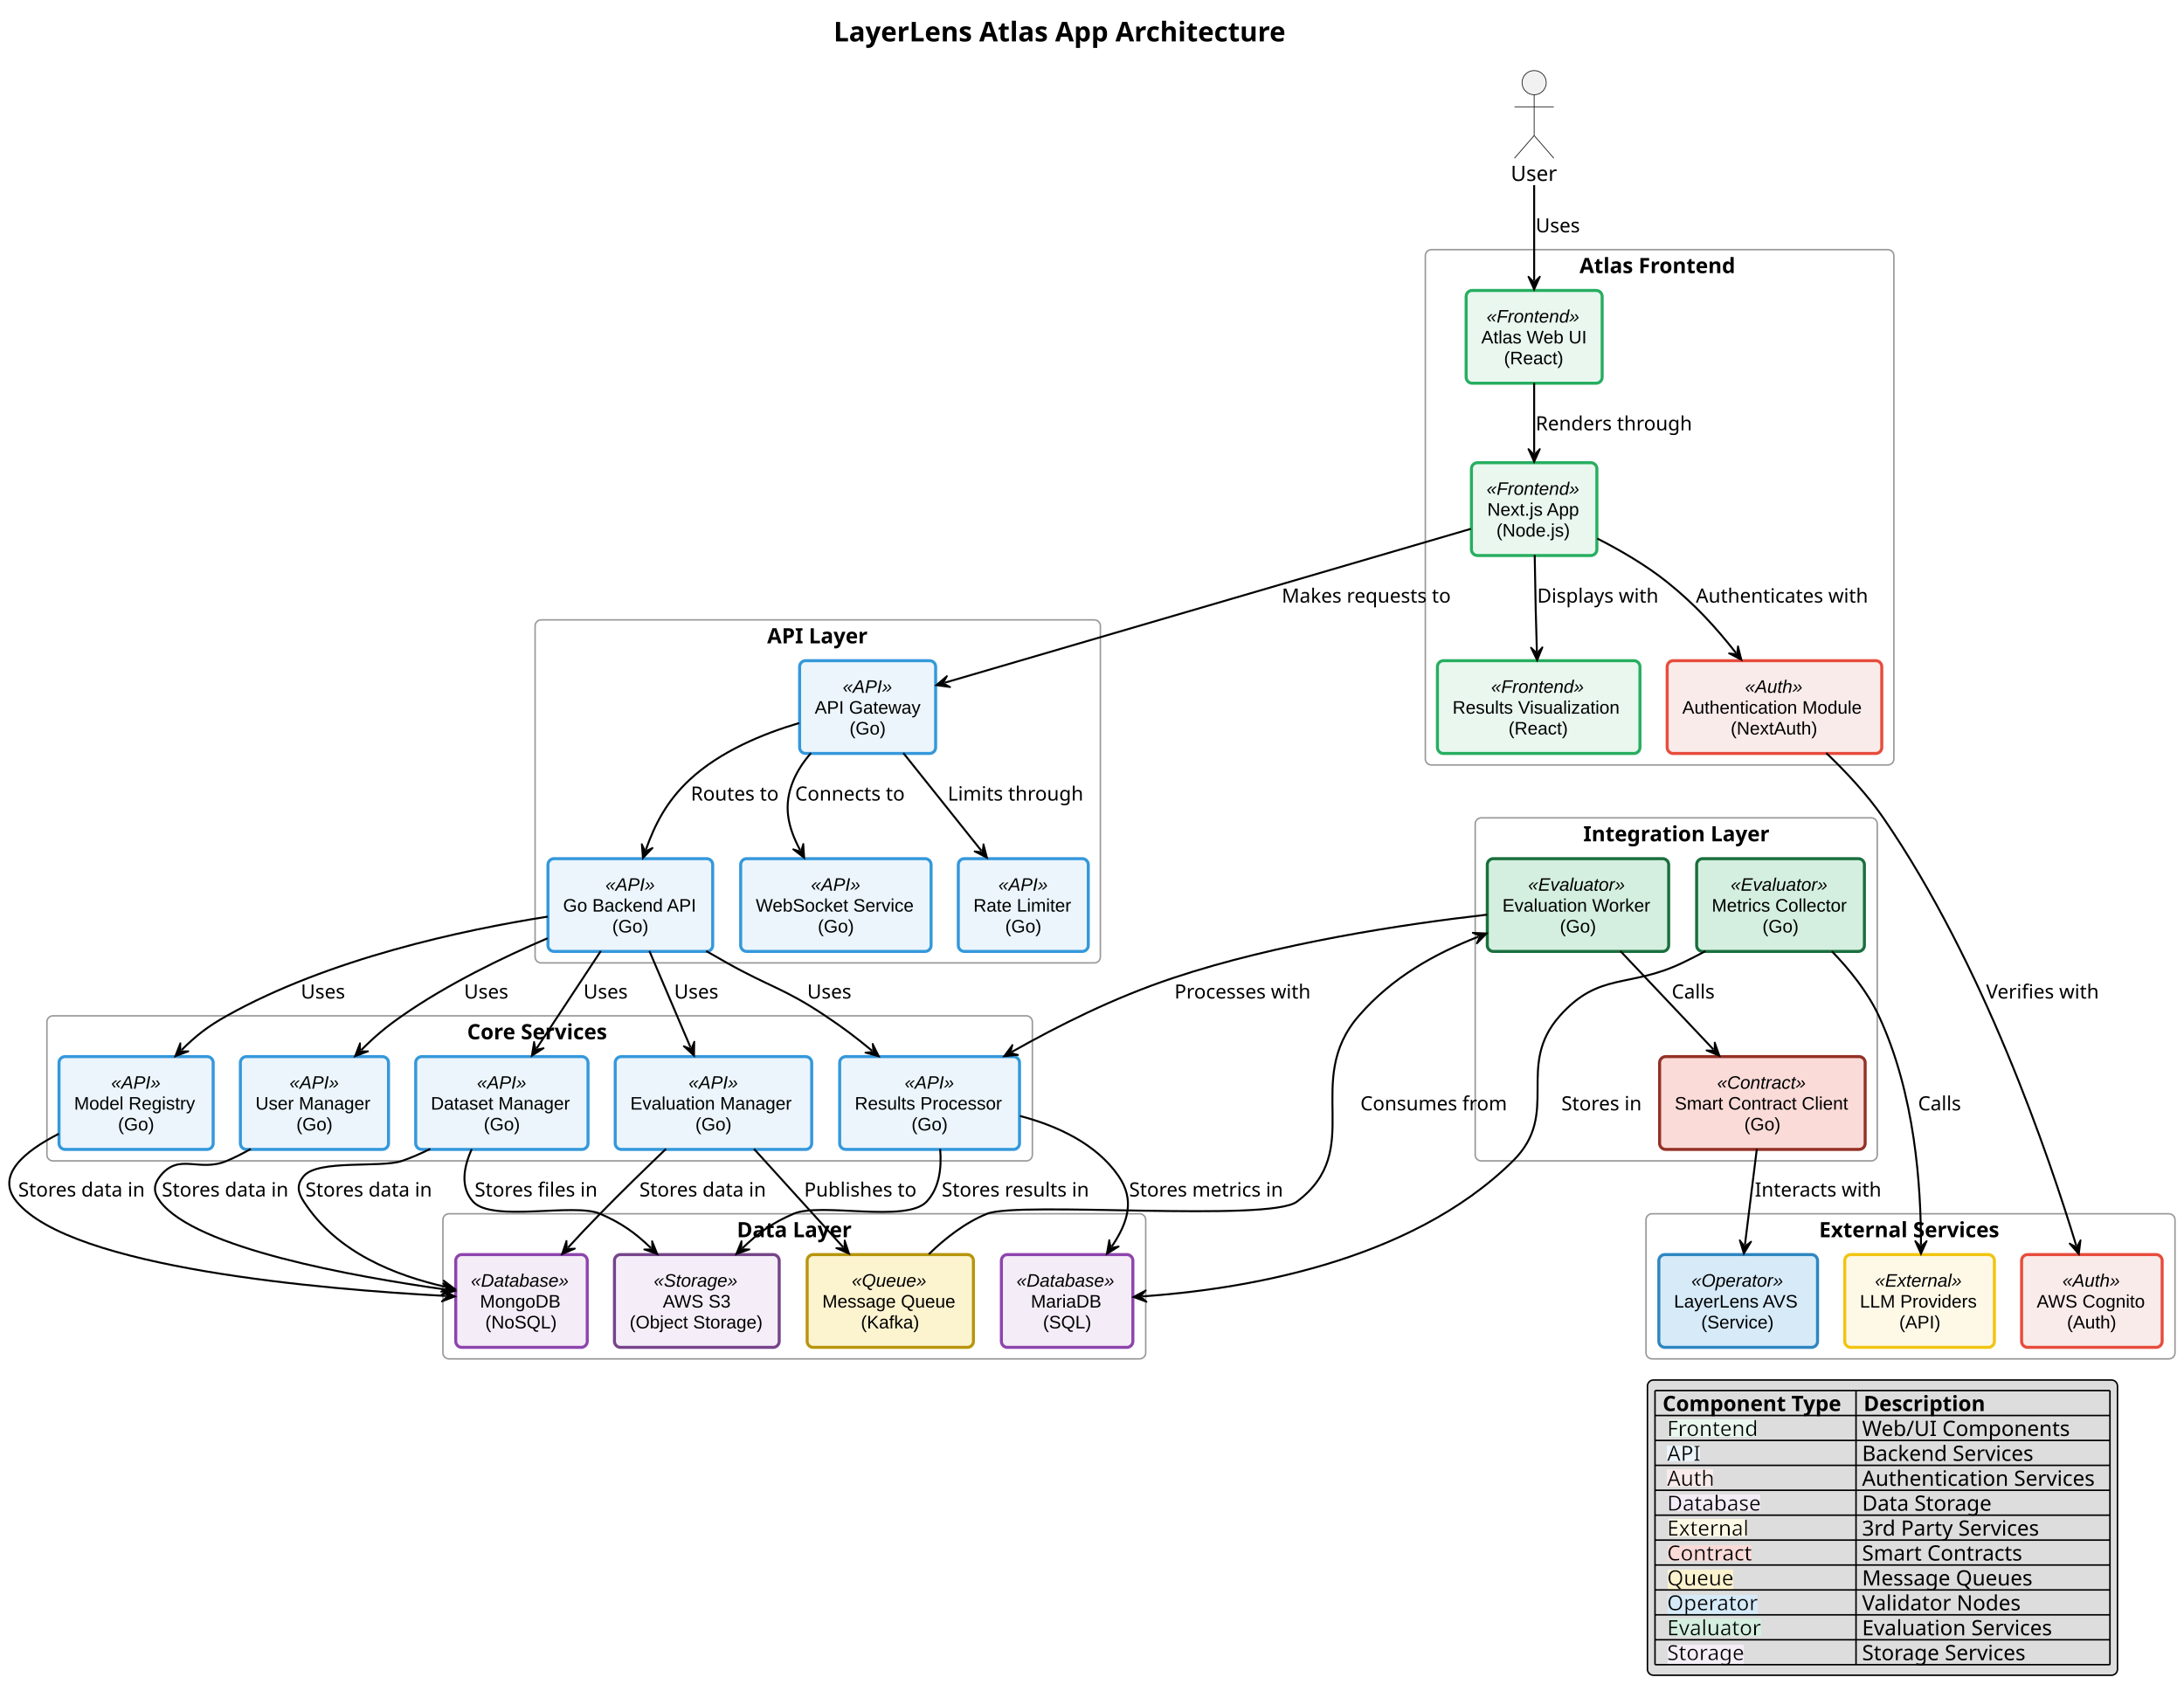
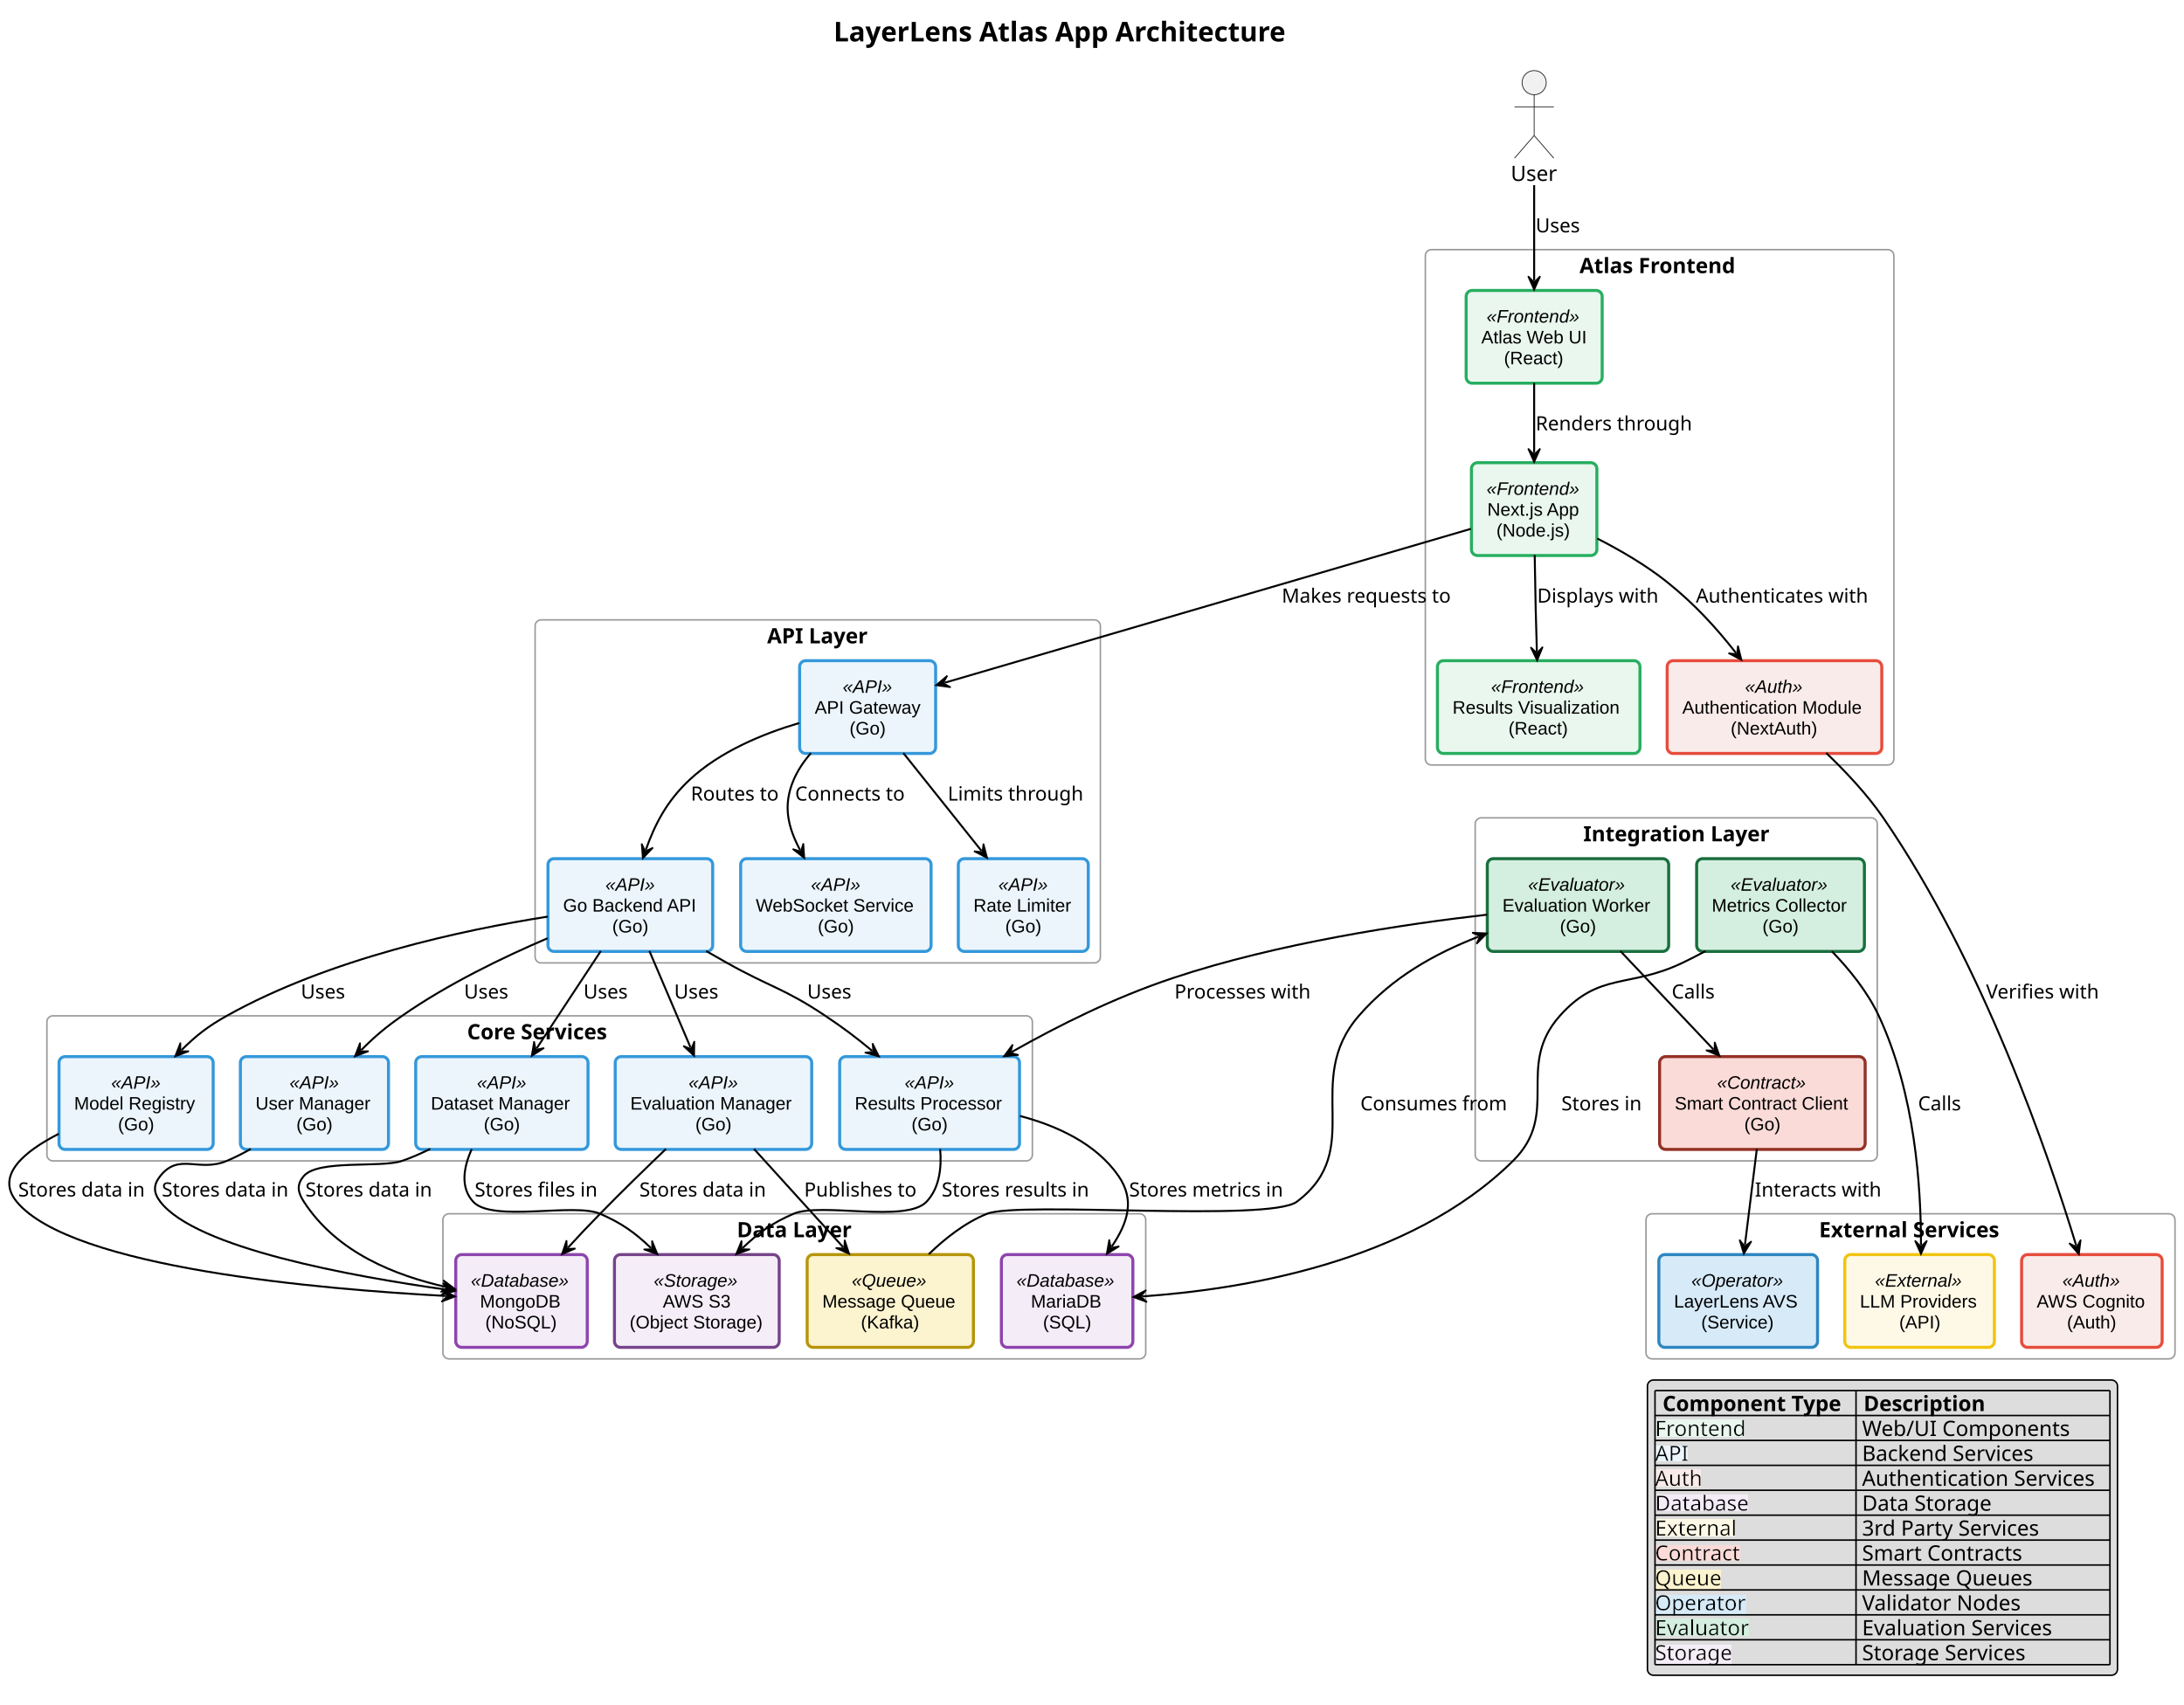
<svg xmlns="http://www.w3.org/2000/svg" contentStyleType="text/css" height="1128px" preserveAspectRatio="none" style="width:1445px;height:1128px;background:#FFFFFF;" version="1.1" viewBox="0 0 1445 1128" width="1445px" zoomAndPan="magnify">
  <defs>
-     <filter height="1" id="b10mnmy1h6k4ys0" width="1" x="0" y="0">
+     <filter height="1" id="b1l5l0imhees8u0" width="1" x="0" y="0">
      <feFlood flood-color="#E9F7EF" result="flood" />
      <feComposite in="SourceGraphic" in2="flood" operator="over" />
    </filter>
-     <filter height="1" id="b10mnmy1h6k4ys1" width="1" x="0" y="0">
+     <filter height="1" id="b1l5l0imhees8u1" width="1" x="0" y="0">
      <feFlood flood-color="#EBF5FB" result="flood" />
      <feComposite in="SourceGraphic" in2="flood" operator="over" />
    </filter>
-     <filter height="1" id="b10mnmy1h6k4ys2" width="1" x="0" y="0">
+     <filter height="1" id="b1l5l0imhees8u2" width="1" x="0" y="0">
      <feFlood flood-color="#F9EBEA" result="flood" />
      <feComposite in="SourceGraphic" in2="flood" operator="over" />
    </filter>
-     <filter height="1" id="b10mnmy1h6k4ys3" width="1" x="0" y="0">
+     <filter height="1" id="b1l5l0imhees8u3" width="1" x="0" y="0">
      <feFlood flood-color="#F4ECF7" result="flood" />
      <feComposite in="SourceGraphic" in2="flood" operator="over" />
    </filter>
-     <filter height="1" id="b10mnmy1h6k4ys4" width="1" x="0" y="0">
+     <filter height="1" id="b1l5l0imhees8u4" width="1" x="0" y="0">
      <feFlood flood-color="#FEF9E7" result="flood" />
      <feComposite in="SourceGraphic" in2="flood" operator="over" />
    </filter>
-     <filter height="1" id="b10mnmy1h6k4ys5" width="1" x="0" y="0">
+     <filter height="1" id="b1l5l0imhees8u5" width="1" x="0" y="0">
      <feFlood flood-color="#FADBD8" result="flood" />
      <feComposite in="SourceGraphic" in2="flood" operator="over" />
    </filter>
-     <filter height="1" id="b10mnmy1h6k4ys6" width="1" x="0" y="0">
+     <filter height="1" id="b1l5l0imhees8u6" width="1" x="0" y="0">
      <feFlood flood-color="#FCF3CF" result="flood" />
      <feComposite in="SourceGraphic" in2="flood" operator="over" />
    </filter>
-     <filter height="1" id="b10mnmy1h6k4ys7" width="1" x="0" y="0">
+     <filter height="1" id="b1l5l0imhees8u7" width="1" x="0" y="0">
      <feFlood flood-color="#D6EAF8" result="flood" />
      <feComposite in="SourceGraphic" in2="flood" operator="over" />
    </filter>
-     <filter height="1" id="b10mnmy1h6k4ys8" width="1" x="0" y="0">
+     <filter height="1" id="b1l5l0imhees8u8" width="1" x="0" y="0">
      <feFlood flood-color="#D4EFDF" result="flood" />
      <feComposite in="SourceGraphic" in2="flood" operator="over" />
    </filter>
-     <filter height="1" id="b10mnmy1h6k4ys9" width="1" x="0" y="0">
+     <filter height="1" id="b1l5l0imhees8u9" width="1" x="0" y="0">
      <feFlood flood-color="#F5EEF8" result="flood" />
      <feComposite in="SourceGraphic" in2="flood" operator="over" />
    </filter>
  </defs>
  <g>
    <text fill="#000000" font-family="sans-serif" font-size="18" font-weight="bold" lengthAdjust="spacing" textLength="310" x="551.5" y="27.402">LayerLens Atlas App Architecture</text>
    <g id="cluster_Atlas Frontend">
      <rect fill="none" height="341" rx="4" ry="4" style="stroke:#999999;stroke-width:1.0;" width="310" x="943.043" y="165.199" />
      <text fill="#000000" font-family="sans-serif" font-size="14" font-weight="bold" lengthAdjust="spacing" textLength="106" x="1045.043" y="180.734">Atlas Frontend</text>
    </g>
    <g id="cluster_API Layer">
      <rect fill="none" height="227" rx="4" ry="4" style="stroke:#999999;stroke-width:1.0;" width="374" x="354.043" y="410.199" />
      <text fill="#000000" font-family="sans-serif" font-size="14" font-weight="bold" lengthAdjust="spacing" textLength="67" x="507.543" y="425.734">API Layer</text>
    </g>
    <g id="cluster_Core Services">
      <rect fill="none" height="96" rx="4" ry="4" style="stroke:#999999;stroke-width:1.0;" width="652" x="31.043" y="672.199" />
      <text fill="#000000" font-family="sans-serif" font-size="14" font-weight="bold" lengthAdjust="spacing" textLength="96" x="309.043" y="687.734">Core Services</text>
    </g>
    <g id="cluster_Integration Layer">
      <rect fill="none" height="227" rx="4" ry="4" style="stroke:#999999;stroke-width:1.0;" width="266" x="976.043" y="541.199" />
      <text fill="#000000" font-family="sans-serif" font-size="14" font-weight="bold" lengthAdjust="spacing" textLength="123" x="1047.543" y="556.734">Integration Layer</text>
    </g>
    <g id="cluster_Data Layer">
      <rect fill="none" height="96" rx="4" ry="4" style="stroke:#999999;stroke-width:1.0;" width="465" x="293.043" y="803.199" />
      <text fill="#000000" font-family="sans-serif" font-size="14" font-weight="bold" lengthAdjust="spacing" textLength="76" x="487.543" y="818.734">Data Layer</text>
    </g>
    <g id="cluster_External Services">
      <rect fill="none" height="96" rx="4" ry="4" style="stroke:#999999;stroke-width:1.0;" width="350" x="1089.043" y="803.199" />
      <text fill="#000000" font-family="sans-serif" font-size="14" font-weight="bold" lengthAdjust="spacing" textLength="121" x="1203.543" y="818.734">External Services</text>
    </g>
    <g id="elem_user">
      <ellipse cx="1015.043" cy="54.699" fill="#F1F1F1" rx="8" ry="8" style="stroke:#181818;stroke-width:0.5;" />
      <path d="M1015.043,62.699 L1015.043,89.699 M1002.043,70.699 L1028.043,70.699 M1015.043,89.699 L1002.043,104.699 M1015.043,89.699 L1028.043,104.699 " fill="none" style="stroke:#181818;stroke-width:0.5;" />
      <text fill="#000000" font-family="sans-serif" font-size="14" lengthAdjust="spacing" textLength="31" x="999.543" y="119.734">User</text>
    </g>
    <g id="elem_web_ui">
      <rect fill="#E9F7EF" height="61.397" rx="4" ry="4" style="stroke:#27AE60;stroke-width:2.0;" width="90" x="970.043" y="192.199" />
      <text fill="#000000" font-family="Arial" font-size="12" font-style="italic" lengthAdjust="spacing" textLength="63" x="983.543" y="213.455">«Frontend»</text>
      <text fill="#000000" font-family="Arial" font-size="12" lengthAdjust="spacing" textLength="70" x="980.043" y="227.254">Atlas Web UI</text>
      <text fill="#000000" font-family="Arial" font-size="12" lengthAdjust="spacing" textLength="40" x="995.043" y="241.053">(React)</text>
    </g>
    <g id="elem_nextjs">
      <rect fill="#E9F7EF" height="61.397" rx="4" ry="4" style="stroke:#27AE60;stroke-width:2.0;" width="83" x="973.543" y="306.199" />
      <text fill="#000000" font-family="Arial" font-size="12" font-style="italic" lengthAdjust="spacing" textLength="63" x="983.543" y="327.455">«Frontend»</text>
      <text fill="#000000" font-family="Arial" font-size="12" lengthAdjust="spacing" textLength="62" x="984.043" y="341.254">Next.js App</text>
      <text fill="#000000" font-family="Arial" font-size="12" lengthAdjust="spacing" textLength="50" x="990.043" y="355.053">(Node.js)</text>
    </g>
    <g id="elem_auth">
      <rect fill="#F9EBEA" height="61.397" rx="4" ry="4" style="stroke:#E74C3C;stroke-width:2.0;" width="142" x="1103.043" y="437.199" />
      <text fill="#000000" font-family="Arial" font-size="12" font-style="italic" lengthAdjust="spacing" textLength="39" x="1154.543" y="458.455">«Auth»</text>
      <text fill="#000000" font-family="Arial" font-size="12" lengthAdjust="spacing" textLength="122" x="1113.043" y="472.254">Authentication Module</text>
      <text fill="#000000" font-family="Arial" font-size="12" lengthAdjust="spacing" textLength="58" x="1145.043" y="486.053">(NextAuth)</text>
    </g>
    <g id="elem_viz">
      <rect fill="#E9F7EF" height="61.397" rx="4" ry="4" style="stroke:#27AE60;stroke-width:2.0;" width="134" x="951.043" y="437.199" />
      <text fill="#000000" font-family="Arial" font-size="12" font-style="italic" lengthAdjust="spacing" textLength="63" x="986.543" y="458.455">«Frontend»</text>
      <text fill="#000000" font-family="Arial" font-size="12" lengthAdjust="spacing" textLength="114" x="961.043" y="472.254">Results Visualization</text>
      <text fill="#000000" font-family="Arial" font-size="12" lengthAdjust="spacing" textLength="40" x="998.043" y="486.053">(React)</text>
    </g>
    <g id="elem_api_gw">
      <rect fill="#EBF5FB" height="61.397" rx="4" ry="4" style="stroke:#3498DB;stroke-width:2.0;" width="90" x="529.043" y="437.199" />
      <text fill="#000000" font-family="Arial" font-size="12" font-style="italic" lengthAdjust="spacing" textLength="33" x="557.543" y="458.455">«API»</text>
      <text fill="#000000" font-family="Arial" font-size="12" lengthAdjust="spacing" textLength="70" x="539.043" y="472.254">API Gateway</text>
      <text fill="#000000" font-family="Arial" font-size="12" lengthAdjust="spacing" textLength="24" x="562.043" y="486.053">(Go)</text>
    </g>
    <g id="elem_go_backend">
      <rect fill="#EBF5FB" height="61.397" rx="4" ry="4" style="stroke:#3498DB;stroke-width:2.0;" width="109" x="362.543" y="568.199" />
      <text fill="#000000" font-family="Arial" font-size="12" font-style="italic" lengthAdjust="spacing" textLength="33" x="400.543" y="589.455">«API»</text>
      <text fill="#000000" font-family="Arial" font-size="12" lengthAdjust="spacing" textLength="89" x="372.543" y="603.254">Go Backend API</text>
      <text fill="#000000" font-family="Arial" font-size="12" lengthAdjust="spacing" textLength="24" x="405.043" y="617.053">(Go)</text>
    </g>
    <g id="elem_websocket">
      <rect fill="#EBF5FB" height="61.397" rx="4" ry="4" style="stroke:#3498DB;stroke-width:2.0;" width="126" x="490.043" y="568.199" />
      <text fill="#000000" font-family="Arial" font-size="12" font-style="italic" lengthAdjust="spacing" textLength="33" x="536.543" y="589.455">«API»</text>
      <text fill="#000000" font-family="Arial" font-size="12" lengthAdjust="spacing" textLength="106" x="500.043" y="603.254">WebSocket Service</text>
      <text fill="#000000" font-family="Arial" font-size="12" lengthAdjust="spacing" textLength="24" x="541.043" y="617.053">(Go)</text>
    </g>
    <g id="elem_rate_limiter">
      <rect fill="#EBF5FB" height="61.397" rx="4" ry="4" style="stroke:#3498DB;stroke-width:2.0;" width="86" x="634.043" y="568.199" />
      <text fill="#000000" font-family="Arial" font-size="12" font-style="italic" lengthAdjust="spacing" textLength="33" x="660.543" y="589.455">«API»</text>
      <text fill="#000000" font-family="Arial" font-size="12" lengthAdjust="spacing" textLength="66" x="644.043" y="603.254">Rate Limiter</text>
      <text fill="#000000" font-family="Arial" font-size="12" lengthAdjust="spacing" textLength="24" x="665.043" y="617.053">(Go)</text>
    </g>
    <g id="elem_eval_manager">
      <rect fill="#EBF5FB" height="61.397" rx="4" ry="4" style="stroke:#3498DB;stroke-width:2.0;" width="130" x="407.043" y="699.199" />
      <text fill="#000000" font-family="Arial" font-size="12" font-style="italic" lengthAdjust="spacing" textLength="33" x="455.543" y="720.455">«API»</text>
      <text fill="#000000" font-family="Arial" font-size="12" lengthAdjust="spacing" textLength="110" x="417.043" y="734.254">Evaluation Manager</text>
      <text fill="#000000" font-family="Arial" font-size="12" lengthAdjust="spacing" textLength="24" x="460.043" y="748.053">(Go)</text>
    </g>
    <g id="elem_model_registry">
      <rect fill="#EBF5FB" height="61.397" rx="4" ry="4" style="stroke:#3498DB;stroke-width:2.0;" width="102" x="39.042" y="699.199" />
      <text fill="#000000" font-family="Arial" font-size="12" font-style="italic" lengthAdjust="spacing" textLength="33" x="73.543" y="720.455">«API»</text>
      <text fill="#000000" font-family="Arial" font-size="12" lengthAdjust="spacing" textLength="82" x="49.042" y="734.254">Model Registry</text>
      <text fill="#000000" font-family="Arial" font-size="12" lengthAdjust="spacing" textLength="24" x="78.043" y="748.053">(Go)</text>
    </g>
    <g id="elem_dataset_manager">
      <rect fill="#EBF5FB" height="61.397" rx="4" ry="4" style="stroke:#3498DB;stroke-width:2.0;" width="114" x="275.043" y="699.199" />
      <text fill="#000000" font-family="Arial" font-size="12" font-style="italic" lengthAdjust="spacing" textLength="33" x="315.543" y="720.455">«API»</text>
      <text fill="#000000" font-family="Arial" font-size="12" lengthAdjust="spacing" textLength="94" x="285.043" y="734.254">Dataset Manager</text>
      <text fill="#000000" font-family="Arial" font-size="12" lengthAdjust="spacing" textLength="24" x="320.043" y="748.053">(Go)</text>
    </g>
    <g id="elem_user_manager">
      <rect fill="#EBF5FB" height="61.397" rx="4" ry="4" style="stroke:#3498DB;stroke-width:2.0;" width="98" x="159.042" y="699.199" />
      <text fill="#000000" font-family="Arial" font-size="12" font-style="italic" lengthAdjust="spacing" textLength="33" x="191.542" y="720.455">«API»</text>
      <text fill="#000000" font-family="Arial" font-size="12" lengthAdjust="spacing" textLength="78" x="169.042" y="734.254">User Manager</text>
      <text fill="#000000" font-family="Arial" font-size="12" lengthAdjust="spacing" textLength="24" x="196.042" y="748.053">(Go)</text>
    </g>
    <g id="elem_results_processor">
      <rect fill="#EBF5FB" height="61.397" rx="4" ry="4" style="stroke:#3498DB;stroke-width:2.0;" width="119" x="555.543" y="699.199" />
      <text fill="#000000" font-family="Arial" font-size="12" font-style="italic" lengthAdjust="spacing" textLength="33" x="598.543" y="720.455">«API»</text>
      <text fill="#000000" font-family="Arial" font-size="12" lengthAdjust="spacing" textLength="99" x="565.543" y="734.254">Results Processor</text>
      <text fill="#000000" font-family="Arial" font-size="12" lengthAdjust="spacing" textLength="24" x="603.043" y="748.053">(Go)</text>
    </g>
    <g id="elem_worker">
      <rect fill="#D4EFDF" height="61.397" rx="4" ry="4" style="stroke:#196F3D;stroke-width:2.0;" width="120" x="984.043" y="568.199" />
      <text fill="#000000" font-family="Arial" font-size="12" font-style="italic" lengthAdjust="spacing" textLength="66" x="1011.043" y="589.455">«Evaluator»</text>
      <text fill="#000000" font-family="Arial" font-size="12" lengthAdjust="spacing" textLength="100" x="994.043" y="603.254">Evaluation Worker</text>
      <text fill="#000000" font-family="Arial" font-size="12" lengthAdjust="spacing" textLength="24" x="1032.043" y="617.053">(Go)</text>
    </g>
    <g id="elem_contract_client">
      <rect fill="#FADBD8" height="61.397" rx="4" ry="4" style="stroke:#943126;stroke-width:2.0;" width="136" x="1098.043" y="699.199" />
      <text fill="#000000" font-family="Arial" font-size="12" font-style="italic" lengthAdjust="spacing" textLength="60" x="1136.043" y="720.455">«Contract»</text>
      <text fill="#000000" font-family="Arial" font-size="12" lengthAdjust="spacing" textLength="116" x="1108.043" y="734.254">Smart Contract Client</text>
      <text fill="#000000" font-family="Arial" font-size="12" lengthAdjust="spacing" textLength="24" x="1154.043" y="748.053">(Go)</text>
    </g>
    <g id="elem_metrics">
      <rect fill="#D4EFDF" height="61.397" rx="4" ry="4" style="stroke:#196F3D;stroke-width:2.0;" width="111" x="1122.543" y="568.199" />
      <text fill="#000000" font-family="Arial" font-size="12" font-style="italic" lengthAdjust="spacing" textLength="66" x="1145.043" y="589.455">«Evaluator»</text>
      <text fill="#000000" font-family="Arial" font-size="12" lengthAdjust="spacing" textLength="91" x="1132.543" y="603.254">Metrics Collector</text>
      <text fill="#000000" font-family="Arial" font-size="12" lengthAdjust="spacing" textLength="24" x="1166.043" y="617.053">(Go)</text>
    </g>
    <g id="elem_mongodb">
      <rect fill="#F4ECF7" height="61.397" rx="4" ry="4" style="stroke:#8E44AD;stroke-width:2.0;" width="87" x="301.543" y="830.199" />
      <text fill="#000000" font-family="Arial" font-size="12" font-style="italic" lengthAdjust="spacing" textLength="67" x="311.543" y="851.455">«Database»</text>
      <text fill="#000000" font-family="Arial" font-size="12" lengthAdjust="spacing" textLength="55" x="317.543" y="865.254">MongoDB</text>
      <text fill="#000000" font-family="Arial" font-size="12" lengthAdjust="spacing" textLength="48" x="321.043" y="879.053">(NoSQL)</text>
    </g>
    <g id="elem_mariadb">
      <rect fill="#F4ECF7" height="61.397" rx="4" ry="4" style="stroke:#8E44AD;stroke-width:2.0;" width="87" x="662.543" y="830.199" />
      <text fill="#000000" font-family="Arial" font-size="12" font-style="italic" lengthAdjust="spacing" textLength="67" x="672.543" y="851.455">«Database»</text>
      <text fill="#000000" font-family="Arial" font-size="12" lengthAdjust="spacing" textLength="48" x="682.043" y="865.254">MariaDB</text>
      <text fill="#000000" font-family="Arial" font-size="12" lengthAdjust="spacing" textLength="32" x="690.043" y="879.053">(SQL)</text>
    </g>
    <g id="elem_s3">
      <rect fill="#F5EEF8" height="61.397" rx="4" ry="4" style="stroke:#76448A;stroke-width:2.0;" width="109" x="406.543" y="830.199" />
      <text fill="#000000" font-family="Arial" font-size="12" font-style="italic" lengthAdjust="spacing" textLength="57" x="432.543" y="851.455">«Storage»</text>
      <text fill="#000000" font-family="Arial" font-size="12" lengthAdjust="spacing" textLength="45" x="438.543" y="865.254">AWS S3</text>
      <text fill="#000000" font-family="Arial" font-size="12" lengthAdjust="spacing" textLength="89" x="416.543" y="879.053">(Object Storage)</text>
    </g>
    <g id="elem_queue">
      <rect fill="#FCF3CF" height="61.397" rx="4" ry="4" style="stroke:#B7950B;stroke-width:2.0;" width="110" x="534.043" y="830.199" />
      <text fill="#000000" font-family="Arial" font-size="12" font-style="italic" lengthAdjust="spacing" textLength="51" x="563.543" y="851.455">«Queue»</text>
      <text fill="#000000" font-family="Arial" font-size="12" lengthAdjust="spacing" textLength="90" x="544.043" y="865.254">Message Queue</text>
      <text fill="#000000" font-family="Arial" font-size="12" lengthAdjust="spacing" textLength="39" x="569.543" y="879.053">(Kafka)</text>
    </g>
    <g id="elem_cognito">
      <rect fill="#F9EBEA" height="61.397" rx="4" ry="4" style="stroke:#E74C3C;stroke-width:2.0;" width="93" x="1337.543" y="830.199" />
      <text fill="#000000" font-family="Arial" font-size="12" font-style="italic" lengthAdjust="spacing" textLength="39" x="1364.543" y="851.455">«Auth»</text>
      <text fill="#000000" font-family="Arial" font-size="12" lengthAdjust="spacing" textLength="73" x="1347.543" y="865.254">AWS Cognito</text>
      <text fill="#000000" font-family="Arial" font-size="12" lengthAdjust="spacing" textLength="33" x="1367.543" y="879.053">(Auth)</text>
    </g>
    <g id="elem_avs">
      <rect fill="#D6EAF8" height="61.397" rx="4" ry="4" style="stroke:#2E86C1;stroke-width:2.0;" width="105" x="1097.543" y="830.199" />
      <text fill="#000000" font-family="Arial" font-size="12" font-style="italic" lengthAdjust="spacing" textLength="62" x="1119.043" y="851.455">«Operator»</text>
      <text fill="#000000" font-family="Arial" font-size="12" lengthAdjust="spacing" textLength="85" x="1107.543" y="865.254">LayerLens AVS</text>
      <text fill="#000000" font-family="Arial" font-size="12" lengthAdjust="spacing" textLength="49" x="1125.543" y="879.053">(Service)</text>
    </g>
    <g id="elem_llms">
      <rect fill="#FEF9E7" height="61.397" rx="4" ry="4" style="stroke:#F1C40F;stroke-width:2.0;" width="99" x="1220.543" y="830.199" />
      <text fill="#000000" font-family="Arial" font-size="12" font-style="italic" lengthAdjust="spacing" textLength="59" x="1240.543" y="851.455">«External»</text>
      <text fill="#000000" font-family="Arial" font-size="12" lengthAdjust="spacing" textLength="79" x="1230.543" y="865.254">LLM Providers</text>
      <text fill="#000000" font-family="Arial" font-size="12" lengthAdjust="spacing" textLength="27" x="1256.543" y="879.053">(API)</text>
    </g>
    <polygon fill="#000000" points="1015.043,191.786,1019.043,182.786,1015.043,186.786,1011.043,182.786,1015.043,191.786" style="stroke:#000000;stroke-width:1.0;" />
    <path d="M1015.043,122.498 C1015.043,144.285 1015.043,165.409 1015.043,185.786 " fill="none" style="stroke:#000000;stroke-width:1.3;" />
    <text fill="#000000" font-family="sans-serif" font-size="13" lengthAdjust="spacing" textLength="30" x="1016.043" y="153.768">Uses</text>
    <polygon fill="#000000" points="1015.043,305.84,1019.043,296.84,1015.043,300.84,1011.043,296.84,1015.043,305.84" style="stroke:#000000;stroke-width:1.0;" />
    <path d="M1015.043,253.419 C1015.043,269.621 1015.043,283.617 1015.043,299.84 " fill="none" style="stroke:#000000;stroke-width:1.3;" />
    <text fill="#000000" font-family="sans-serif" font-size="13" lengthAdjust="spacing" textLength="104" x="1016.043" y="284.768">Renders through</text>
    <polygon fill="#000000" points="1152.305,436.81,1149.881,427.264,1149.212,432.881,1143.595,432.213,1152.305,436.81" style="stroke:#000000;stroke-width:1.0;" />
    <path d="M1056.804,356.351 C1072.103,364.16 1089.077,374.031 1103.043,385.199 C1121.655,400.084 1135.563,415.543 1148.593,432.096 " fill="none" style="stroke:#000000;stroke-width:1.3;" />
    <text fill="#000000" font-family="sans-serif" font-size="13" lengthAdjust="spacing" textLength="118" x="1122.043" y="398.768">Authenticates with</text>
    <polygon fill="#000000" points="1017.03,437.161,1020.741,428.038,1016.871,432.163,1012.745,428.293,1017.03,437.161" style="stroke:#000000;stroke-width:1.0;" />
    <path d="M1015.404,367.242 C1015.564,378.22 1015.777,390.779 1016.043,402.199 C1016.308,413.623 1016.488,420.187 1016.839,431.164 " fill="none" style="stroke:#000000;stroke-width:1.3;" />
    <text fill="#000000" font-family="sans-serif" font-size="13" lengthAdjust="spacing" textLength="85" x="1017.043" y="398.768">Displays with</text>
    <polygon fill="#000000" points="619.248,453.476,629.009,454.788,624.047,452.072,626.763,447.11,619.248,453.476" style="stroke:#000000;stroke-width:1.0;" />
    <path d="M973.157,349.952 C890.058,374.259 710.743,426.712 625.006,451.791 " fill="none" style="stroke:#000000;stroke-width:1.3;" />
    <text fill="#000000" font-family="sans-serif" font-size="13" lengthAdjust="spacing" textLength="115" x="848.043" y="398.768">Makes requests to</text>
    <polygon fill="#000000" points="1375.477,830.106,1376.683,820.331,1374.021,825.323,1369.03,822.661,1375.477,830.106" style="stroke:#000000;stroke-width:1.0;" />
    <path d="M1208.256,498.247 C1221.21,510.615 1235.386,525.707 1246.043,541.199 C1312.471,637.768 1355.872,765.71 1373.73,824.366 " fill="none" style="stroke:#000000;stroke-width:1.3;" />
    <text fill="#000000" font-family="sans-serif" font-size="13" lengthAdjust="spacing" textLength="78" x="1314.043" y="660.768">Verifies with</text>
    <polygon fill="#000000" points="425.279,568.045,432.059,560.902,426.951,563.333,424.52,558.225,425.279,568.045" style="stroke:#000000;stroke-width:1.0;" />
    <path d="M528.782,478.446 C504.778,485.543 476.173,497.311 456.043,516.199 C441.172,530.152 433.355,545.297 427.286,562.39 " fill="none" style="stroke:#000000;stroke-width:1.3;" />
    <text fill="#000000" font-family="sans-serif" font-size="13" lengthAdjust="spacing" textLength="60" x="457.043" y="529.768">Routes to</text>
    <polygon fill="#000000" points="532.21,567.902,531.534,558.076,529.87,563.483,524.464,561.819,532.21,567.902" style="stroke:#000000;stroke-width:1.0;" />
    <path d="M536.492,498.357 C531.839,503.769 527.768,509.762 525.043,516.199 C517.927,533.008 521.145,547.002 529.403,562.599 " fill="none" style="stroke:#000000;stroke-width:1.3;" />
    <text fill="#000000" font-family="sans-serif" font-size="13" lengthAdjust="spacing" textLength="76" x="526.043" y="529.768">Connects to</text>
    <polygon fill="#000000" points="653.165,567.795,650.676,558.266,650.046,563.888,644.424,563.258,653.165,567.795" style="stroke:#000000;stroke-width:1.0;" />
    <path d="M597.673,498.294 C614.303,519.122 632.737,542.21 649.422,563.106 " fill="none" style="stroke:#000000;stroke-width:1.3;" />
    <text fill="#000000" font-family="sans-serif" font-size="13" lengthAdjust="spacing" textLength="93" x="627.043" y="529.768">Limits through</text>
    <polygon fill="#000000" points="459.293,698.795,459.442,688.947,457.332,694.196,452.083,692.085,459.293,698.795" style="stroke:#000000;stroke-width:1.0;" />
    <path d="M429.661,629.294 C438.541,650.122 448.03,672.38 456.939,693.276 " fill="none" style="stroke:#000000;stroke-width:1.3;" />
    <text fill="#000000" font-family="sans-serif" font-size="13" lengthAdjust="spacing" textLength="30" x="446.043" y="660.768">Uses</text>
    <polygon fill="#000000" points="115.82,699.112,125.026,695.612,119.369,695.59,119.391,689.934,115.82,699.112" style="stroke:#000000;stroke-width:1.0;" />
    <path d="M362.427,606.555 C306.279,615.375 217.734,634.313 150.042,672.199 C137.557,679.187 129.929,685.111 120.079,694.886 " fill="none" style="stroke:#000000;stroke-width:1.3;" />
    <text fill="#000000" font-family="sans-serif" font-size="13" lengthAdjust="spacing" textLength="30" x="199.042" y="660.768">Uses</text>
    <polygon fill="#000000" points="351.747,698.795,360.039,693.481,354.498,694.62,353.359,689.079,351.747,698.795" style="stroke:#000000;stroke-width:1.0;" />
    <path d="M397.542,629.294 C383.818,650.122 368.817,672.889 355.048,693.785 " fill="none" style="stroke:#000000;stroke-width:1.3;" />
    <text fill="#000000" font-family="sans-serif" font-size="13" lengthAdjust="spacing" textLength="30" x="386.043" y="660.768">Uses</text>
    <polygon fill="#000000" points="234.728,699.135,243.921,695.601,238.264,695.601,238.265,689.944,234.728,699.135" style="stroke:#000000;stroke-width:1.0;" />
    <path d="M362.295,620.866 C332.537,633.603 295.838,651.376 266.043,672.199 C254.981,679.93 248.303,685.566 238.972,694.894 " fill="none" style="stroke:#000000;stroke-width:1.3;" />
    <text fill="#000000" font-family="sans-serif" font-size="13" lengthAdjust="spacing" textLength="30" x="307.043" y="660.768">Uses</text>
    <polygon fill="#000000" points="581.648,699.186,577.274,690.362,577.799,695.994,572.167,696.519,581.648,699.186" style="stroke:#000000;stroke-width:1.0;" />
    <path d="M467.252,629.349 C471.902,632.025 476.552,634.676 481.043,637.199 C509.646,653.273 518.779,653.944 546.043,672.199 C558.136,680.297 566.033,686.235 577.029,695.356 " fill="none" style="stroke:#000000;stroke-width:1.3;" />
    <text fill="#000000" font-family="sans-serif" font-size="13" lengthAdjust="spacing" textLength="30" x="534.043" y="660.768">Uses</text>
    <polygon fill="#000000" points="371.711,830.071,380.745,826.148,375.093,826.388,374.853,820.736,371.711,830.071" style="stroke:#000000;stroke-width:1.0;" />
    <path d="M440.628,760.281 C427.046,773.271 411.082,788.812 397.043,803.199 C388.663,811.786 383.807,816.9 375.769,825.652 " fill="none" style="stroke:#000000;stroke-width:1.3;" />
    <text fill="#000000" font-family="sans-serif" font-size="13" lengthAdjust="spacing" textLength="86" x="423.043" y="791.768">Stores data in</text>
    <polygon fill="#000000" points="301.225,857.906,292.451,853.432,296.232,857.639,292.025,861.421,301.225,857.906" style="stroke:#000000;stroke-width:1.0;" />
    <path d="M38.903,750.255 C15.908,761.973 -3.215,777.925 11.043,795.199 C47.367,839.209 213.188,853.21 295.233,857.586 " fill="none" style="stroke:#000000;stroke-width:1.3;" />
    <text fill="#000000" font-family="sans-serif" font-size="13" lengthAdjust="spacing" textLength="86" x="12.043" y="791.768">Stores data in</text>
    <polygon fill="#000000" points="301.207,853.036,293.319,847.139,296.332,851.927,291.543,854.939,301.207,853.036" style="stroke:#000000;stroke-width:1.0;" />
    <path d="M284.702,760.262 C278.577,763.285 272.266,766.035 266.043,768.199 C252.239,773 210.558,767.107 201.042,778.199 C196.123,783.934 196.935,788.858 201.042,795.199 C223.011,829.11 261.618,844.025 295.356,851.705 " fill="none" style="stroke:#000000;stroke-width:1.3;" />
    <text fill="#000000" font-family="sans-serif" font-size="13" lengthAdjust="spacing" textLength="86" x="202.042" y="791.768">Stores data in</text>
    <polygon fill="#000000" points="301.353,854.249,292.998,849.034,296.402,853.552,291.883,856.956,301.353,854.249" style="stroke:#000000;stroke-width:1.0;" />
    <path d="M165.9,760.313 C160.701,763.25 155.347,765.965 150.042,768.199 C131.561,775.985 118.553,762.526 106.043,778.199 C101.329,784.104 101.448,789.201 106.043,795.199 C129.66,826.035 233.13,844.645 295.412,853.413 " fill="none" style="stroke:#000000;stroke-width:1.3;" />
    <text fill="#000000" font-family="sans-serif" font-size="13" lengthAdjust="spacing" textLength="86" x="107.043" y="791.768">Stores data in</text>
    <polygon fill="#000000" points="732.188,829.909,740.537,824.686,734.984,825.764,733.905,820.211,732.188,829.909" style="stroke:#000000;stroke-width:1.0;" />
    <path d="M674.861,738.476 C699.278,744.924 725.213,756.7 740.043,778.199 C750.924,793.974 746.428,808.801 735.543,824.935 " fill="none" style="stroke:#000000;stroke-width:1.3;" />
    <text fill="#000000" font-family="sans-serif" font-size="13" lengthAdjust="spacing" textLength="106" x="747.043" y="791.768">Stores metrics in</text>
    <polygon fill="#000000" points="561.92,829.795,558.837,820.441,558.561,826.091,552.911,825.816,561.92,829.795" style="stroke:#000000;stroke-width:1.0;" />
    <path d="M498.885,760.294 C517.775,781.122 538.937,804.455 557.889,825.351 " fill="none" style="stroke:#000000;stroke-width:1.3;" />
    <text fill="#000000" font-family="sans-serif" font-size="13" lengthAdjust="spacing" textLength="77" x="532.043" y="791.768">Publishes to</text>
    <polygon fill="#000000" points="983.854,617.598,974.015,617.154,979.198,619.421,976.931,624.604,983.854,617.598" style="stroke:#000000;stroke-width:1.0;" />
    <path d="M614.497,829.959 C625.234,819.533 638.597,808.988 653.043,803.199 C674.202,794.72 839.814,808.886 858.043,795.199 C904.123,760.601 861.287,715.731 899.043,672.199 C921.263,646.578 949.105,631.201 978.266,619.785 " fill="none" style="stroke:#000000;stroke-width:1.3;" />
    <text fill="#000000" font-family="sans-serif" font-size="13" lengthAdjust="spacing" textLength="100" x="900.043" y="734.768">Consumes from</text>
    <polygon fill="#000000" points="1137.761,698.795,1134.483,689.508,1134.325,695.162,1128.671,695.005,1137.761,698.795" style="stroke:#000000;stroke-width:1.0;" />
    <path d="M1072.032,629.294 C1091.729,650.122 1113.876,673.54 1133.638,694.436 " fill="none" style="stroke:#000000;stroke-width:1.3;" />
    <text fill="#000000" font-family="sans-serif" font-size="13" lengthAdjust="spacing" textLength="31" x="1106.043" y="660.768">Calls</text>
    <polygon fill="#000000" points="664.159,699.07,673.963,698.134,668.514,696.614,670.034,691.165,664.159,699.07" style="stroke:#000000;stroke-width:1.0;" />
    <path d="M983.989,605.253 C928.842,611.537 845.408,624.057 776.043,647.199 C736.814,660.287 700.462,678.599 669.385,696.123 " fill="none" style="stroke:#000000;stroke-width:1.3;" />
    <text fill="#000000" font-family="sans-serif" font-size="13" lengthAdjust="spacing" textLength="93" x="777.043" y="660.768">Processes with</text>
    <polygon fill="#000000" points="1153.752,829.795,1158.829,821.356,1154.367,824.833,1150.89,820.371,1153.752,829.795" style="stroke:#000000;stroke-width:1.0;" />
    <path d="M1162.372,760.294 C1159.789,781.122 1157.082,802.944 1154.49,823.841 " fill="none" style="stroke:#000000;stroke-width:1.3;" />
    <text fill="#000000" font-family="sans-serif" font-size="13" lengthAdjust="spacing" textLength="86" x="1161.043" y="791.768">Interacts with</text>
    <polygon fill="#000000" points="1270.961,829.939,1274.972,820.944,1270.967,824.939,1266.972,820.934,1270.961,829.939" style="stroke:#000000;stroke-width:1.0;" />
    <path d="M1212.047,629.529 C1223.713,641.606 1235.674,656.423 1243.043,672.199 C1267.19,723.898 1271.015,785.644 1270.968,823.939 " fill="none" style="stroke:#000000;stroke-width:1.3;" />
    <text fill="#000000" font-family="sans-serif" font-size="13" lengthAdjust="spacing" textLength="31" x="1269.043" y="734.768">Calls</text>
    <polygon fill="#000000" points="749.658,858.291,758.913,861.659,754.646,857.945,758.36,853.678,749.658,858.291" style="stroke:#000000;stroke-width:1.0;" />
    <path d="M1128.428,629.37 C1123.29,632.126 1118.098,634.787 1113.043,637.199 C1077.649,654.088 1058.144,642.93 1032.043,672.199 C1002.201,705.662 1032.929,736.679 1001.043,768.199 C932.112,836.336 819.443,853.455 755.643,857.876 " fill="none" style="stroke:#000000;stroke-width:1.3;" />
    <text fill="#000000" font-family="sans-serif" font-size="13" lengthAdjust="spacing" textLength="55" x="1033.043" y="734.768">Stores in</text>
    <polygon fill="#000000" points="435.105,830.082,431.382,820.964,431.498,826.619,425.842,826.735,435.105,830.082" style="stroke:#000000;stroke-width:1.0;" />
    <path d="M312.122,760.437 C306.697,772.454 304.404,785.699 313.043,795.199 C325.657,809.073 379.839,795.74 397.043,803.199 C411.185,809.331 420.07,815.65 430.776,825.927 " fill="none" style="stroke:#000000;stroke-width:1.3;" />
    <text fill="#000000" font-family="sans-serif" font-size="13" lengthAdjust="spacing" textLength="86" x="314.043" y="791.768">Stores files in</text>
    <polygon fill="#000000" points="486.966,830.05,496.228,826.7,490.572,826.586,490.686,820.931,486.966,830.05" style="stroke:#000000;stroke-width:1.0;" />
    <path d="M622.023,760.295 C623.105,772.579 621.646,786.066 613.043,795.199 C599.578,809.492 543.075,795.427 525.043,803.199 C510.887,809.3 501.998,815.613 491.293,825.894 " fill="none" style="stroke:#000000;stroke-width:1.3;" />
    <text fill="#000000" font-family="sans-serif" font-size="13" lengthAdjust="spacing" textLength="102" x="623.043" y="791.768">Stores results in</text>
    <rect fill="#DDDDDD" height="195.371" id="_legend" rx="4" ry="4" style="stroke:#000000;stroke-width:1.0;" width="311" x="1090" y="913.199" />
    <text fill="#000000" font-family="sans-serif" font-size="14" font-weight="bold" lengthAdjust="spacing" textLength="123" x="1100" y="933.734">Component Type</text>
    <text fill="#000000" font-family="sans-serif" font-size="14" font-weight="bold" lengthAdjust="spacing" textLength="83" x="1233" y="933.734">Description</text>
-     <text fill="#000000" filter="url(#b10mnmy1h6k4ys0)" font-family="sans-serif" font-size="14" lengthAdjust="spacing" textLength="63" x="1103" y="950.223">Frontend</text>
+     <text fill="#000000" filter="url(#b1l5l0imhees8u0)" font-family="sans-serif" font-size="14" lengthAdjust="spacing" textLength="63" x="1095" y="950.223">Frontend</text>
    <text fill="#000000" font-family="sans-serif" font-size="14" lengthAdjust="spacing" textLength="142" x="1232" y="950.223">Web/UI Components</text>
-     <text fill="#000000" filter="url(#b10mnmy1h6k4ys1)" font-family="sans-serif" font-size="14" lengthAdjust="spacing" textLength="22" x="1103" y="966.711">API</text>
+     <text fill="#000000" filter="url(#b1l5l0imhees8u1)" font-family="sans-serif" font-size="14" lengthAdjust="spacing" textLength="22" x="1095" y="966.711">API</text>
    <text fill="#000000" font-family="sans-serif" font-size="14" lengthAdjust="spacing" textLength="116" x="1232" y="966.711">Backend Services</text>
-     <text fill="#000000" filter="url(#b10mnmy1h6k4ys2)" font-family="sans-serif" font-size="14" lengthAdjust="spacing" textLength="33" x="1103" y="983.199">Auth</text>
+     <text fill="#000000" filter="url(#b1l5l0imhees8u2)" font-family="sans-serif" font-size="14" lengthAdjust="spacing" textLength="33" x="1095" y="983.199">Auth</text>
    <text fill="#000000" font-family="sans-serif" font-size="14" lengthAdjust="spacing" textLength="160" x="1232" y="983.199">Authentication Services</text>
-     <text fill="#000000" filter="url(#b10mnmy1h6k4ys3)" font-family="sans-serif" font-size="14" lengthAdjust="spacing" textLength="63" x="1103" y="999.688">Database</text>
+     <text fill="#000000" filter="url(#b1l5l0imhees8u3)" font-family="sans-serif" font-size="14" lengthAdjust="spacing" textLength="63" x="1095" y="999.688">Database</text>
    <text fill="#000000" font-family="sans-serif" font-size="14" lengthAdjust="spacing" textLength="88" x="1232" y="999.688">Data Storage</text>
-     <text fill="#000000" filter="url(#b10mnmy1h6k4ys4)" font-family="sans-serif" font-size="14" lengthAdjust="spacing" textLength="57" x="1103" y="1016.176">External</text>
+     <text fill="#000000" filter="url(#b1l5l0imhees8u4)" font-family="sans-serif" font-size="14" lengthAdjust="spacing" textLength="57" x="1095" y="1016.176">External</text>
    <text fill="#000000" font-family="sans-serif" font-size="14" lengthAdjust="spacing" textLength="121" x="1232" y="1016.176">3rd Party Services</text>
-     <text fill="#000000" filter="url(#b10mnmy1h6k4ys5)" font-family="sans-serif" font-size="14" lengthAdjust="spacing" textLength="59" x="1103" y="1032.664">Contract</text>
+     <text fill="#000000" filter="url(#b1l5l0imhees8u5)" font-family="sans-serif" font-size="14" lengthAdjust="spacing" textLength="59" x="1095" y="1032.664">Contract</text>
    <text fill="#000000" font-family="sans-serif" font-size="14" lengthAdjust="spacing" textLength="110" x="1232" y="1032.664">Smart Contracts</text>
-     <text fill="#000000" filter="url(#b10mnmy1h6k4ys6)" font-family="sans-serif" font-size="14" lengthAdjust="spacing" textLength="45" x="1103" y="1049.152">Queue</text>
+     <text fill="#000000" filter="url(#b1l5l0imhees8u6)" font-family="sans-serif" font-size="14" lengthAdjust="spacing" textLength="45" x="1095" y="1049.152">Queue</text>
    <text fill="#000000" font-family="sans-serif" font-size="14" lengthAdjust="spacing" textLength="115" x="1232" y="1049.152">Message Queues</text>
-     <text fill="#000000" filter="url(#b10mnmy1h6k4ys7)" font-family="sans-serif" font-size="14" lengthAdjust="spacing" textLength="62" x="1103" y="1065.641">Operator</text>
+     <text fill="#000000" filter="url(#b1l5l0imhees8u7)" font-family="sans-serif" font-size="14" lengthAdjust="spacing" textLength="62" x="1095" y="1065.641">Operator</text>
    <text fill="#000000" font-family="sans-serif" font-size="14" lengthAdjust="spacing" textLength="109" x="1232" y="1065.641">Validator Nodes</text>
-     <text fill="#000000" filter="url(#b10mnmy1h6k4ys8)" font-family="sans-serif" font-size="14" lengthAdjust="spacing" textLength="64" x="1103" y="1082.129">Evaluator</text>
+     <text fill="#000000" filter="url(#b1l5l0imhees8u8)" font-family="sans-serif" font-size="14" lengthAdjust="spacing" textLength="64" x="1095" y="1082.129">Evaluator</text>
    <text fill="#000000" font-family="sans-serif" font-size="14" lengthAdjust="spacing" textLength="130" x="1232" y="1082.129">Evaluation Services</text>
-     <text fill="#000000" filter="url(#b10mnmy1h6k4ys9)" font-family="sans-serif" font-size="14" lengthAdjust="spacing" textLength="53" x="1103" y="1098.617">Storage</text>
+     <text fill="#000000" filter="url(#b1l5l0imhees8u9)" font-family="sans-serif" font-size="14" lengthAdjust="spacing" textLength="53" x="1095" y="1098.617">Storage</text>
    <text fill="#000000" font-family="sans-serif" font-size="14" lengthAdjust="spacing" textLength="112" x="1232" y="1098.617">Storage Services</text>
    <line style="stroke:#000000;stroke-width:1.0;" x1="1095" x2="1396" y1="920.199" y2="920.199" />
    <line style="stroke:#000000;stroke-width:1.0;" x1="1095" x2="1396" y1="936.688" y2="936.688" />
    <line style="stroke:#000000;stroke-width:1.0;" x1="1095" x2="1396" y1="953.176" y2="953.176" />
    <line style="stroke:#000000;stroke-width:1.0;" x1="1095" x2="1396" y1="969.664" y2="969.664" />
    <line style="stroke:#000000;stroke-width:1.0;" x1="1095" x2="1396" y1="986.152" y2="986.152" />
    <line style="stroke:#000000;stroke-width:1.0;" x1="1095" x2="1396" y1="1002.641" y2="1002.641" />
    <line style="stroke:#000000;stroke-width:1.0;" x1="1095" x2="1396" y1="1019.129" y2="1019.129" />
    <line style="stroke:#000000;stroke-width:1.0;" x1="1095" x2="1396" y1="1035.617" y2="1035.617" />
    <line style="stroke:#000000;stroke-width:1.0;" x1="1095" x2="1396" y1="1052.105" y2="1052.105" />
    <line style="stroke:#000000;stroke-width:1.0;" x1="1095" x2="1396" y1="1068.594" y2="1068.594" />
    <line style="stroke:#000000;stroke-width:1.0;" x1="1095" x2="1396" y1="1085.082" y2="1085.082" />
    <line style="stroke:#000000;stroke-width:1.0;" x1="1095" x2="1396" y1="1101.57" y2="1101.57" />
    <line style="stroke:#000000;stroke-width:1.0;" x1="1095" x2="1095" y1="920.199" y2="1101.57" />
    <line style="stroke:#000000;stroke-width:1.0;" x1="1228" x2="1228" y1="920.199" y2="1101.57" />
    <line style="stroke:#000000;stroke-width:1.0;" x1="1396" x2="1396" y1="920.199" y2="1101.57" />
  </g>
</svg>
